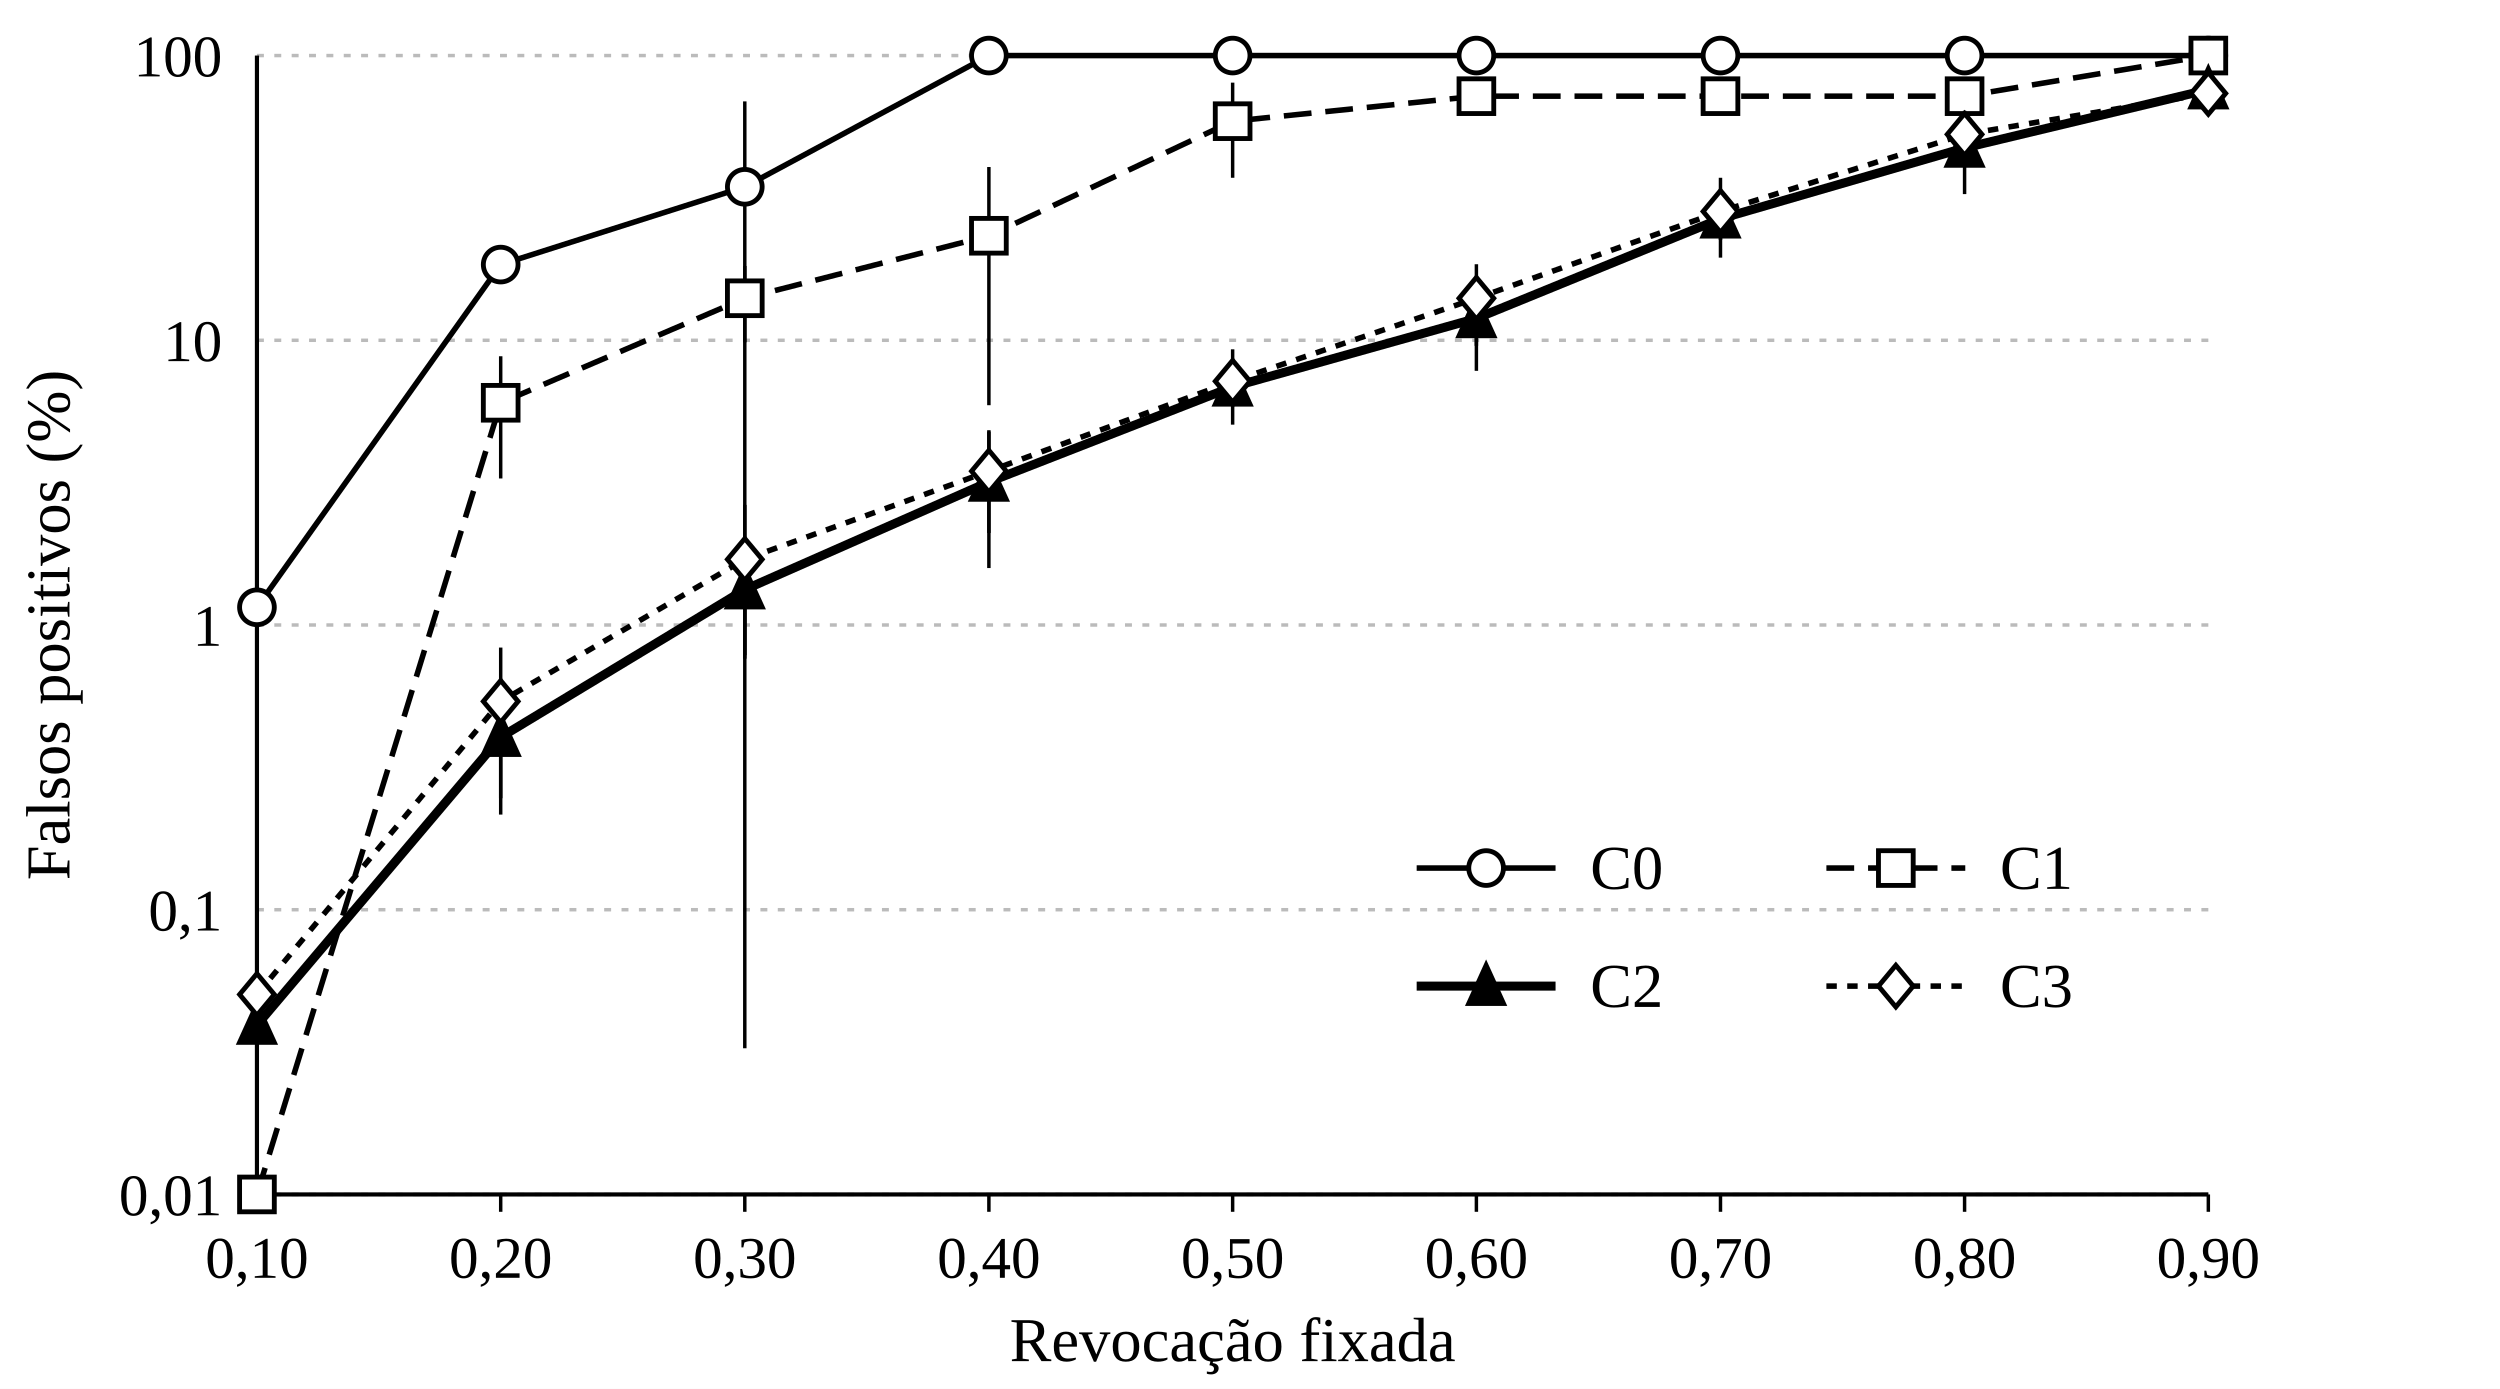
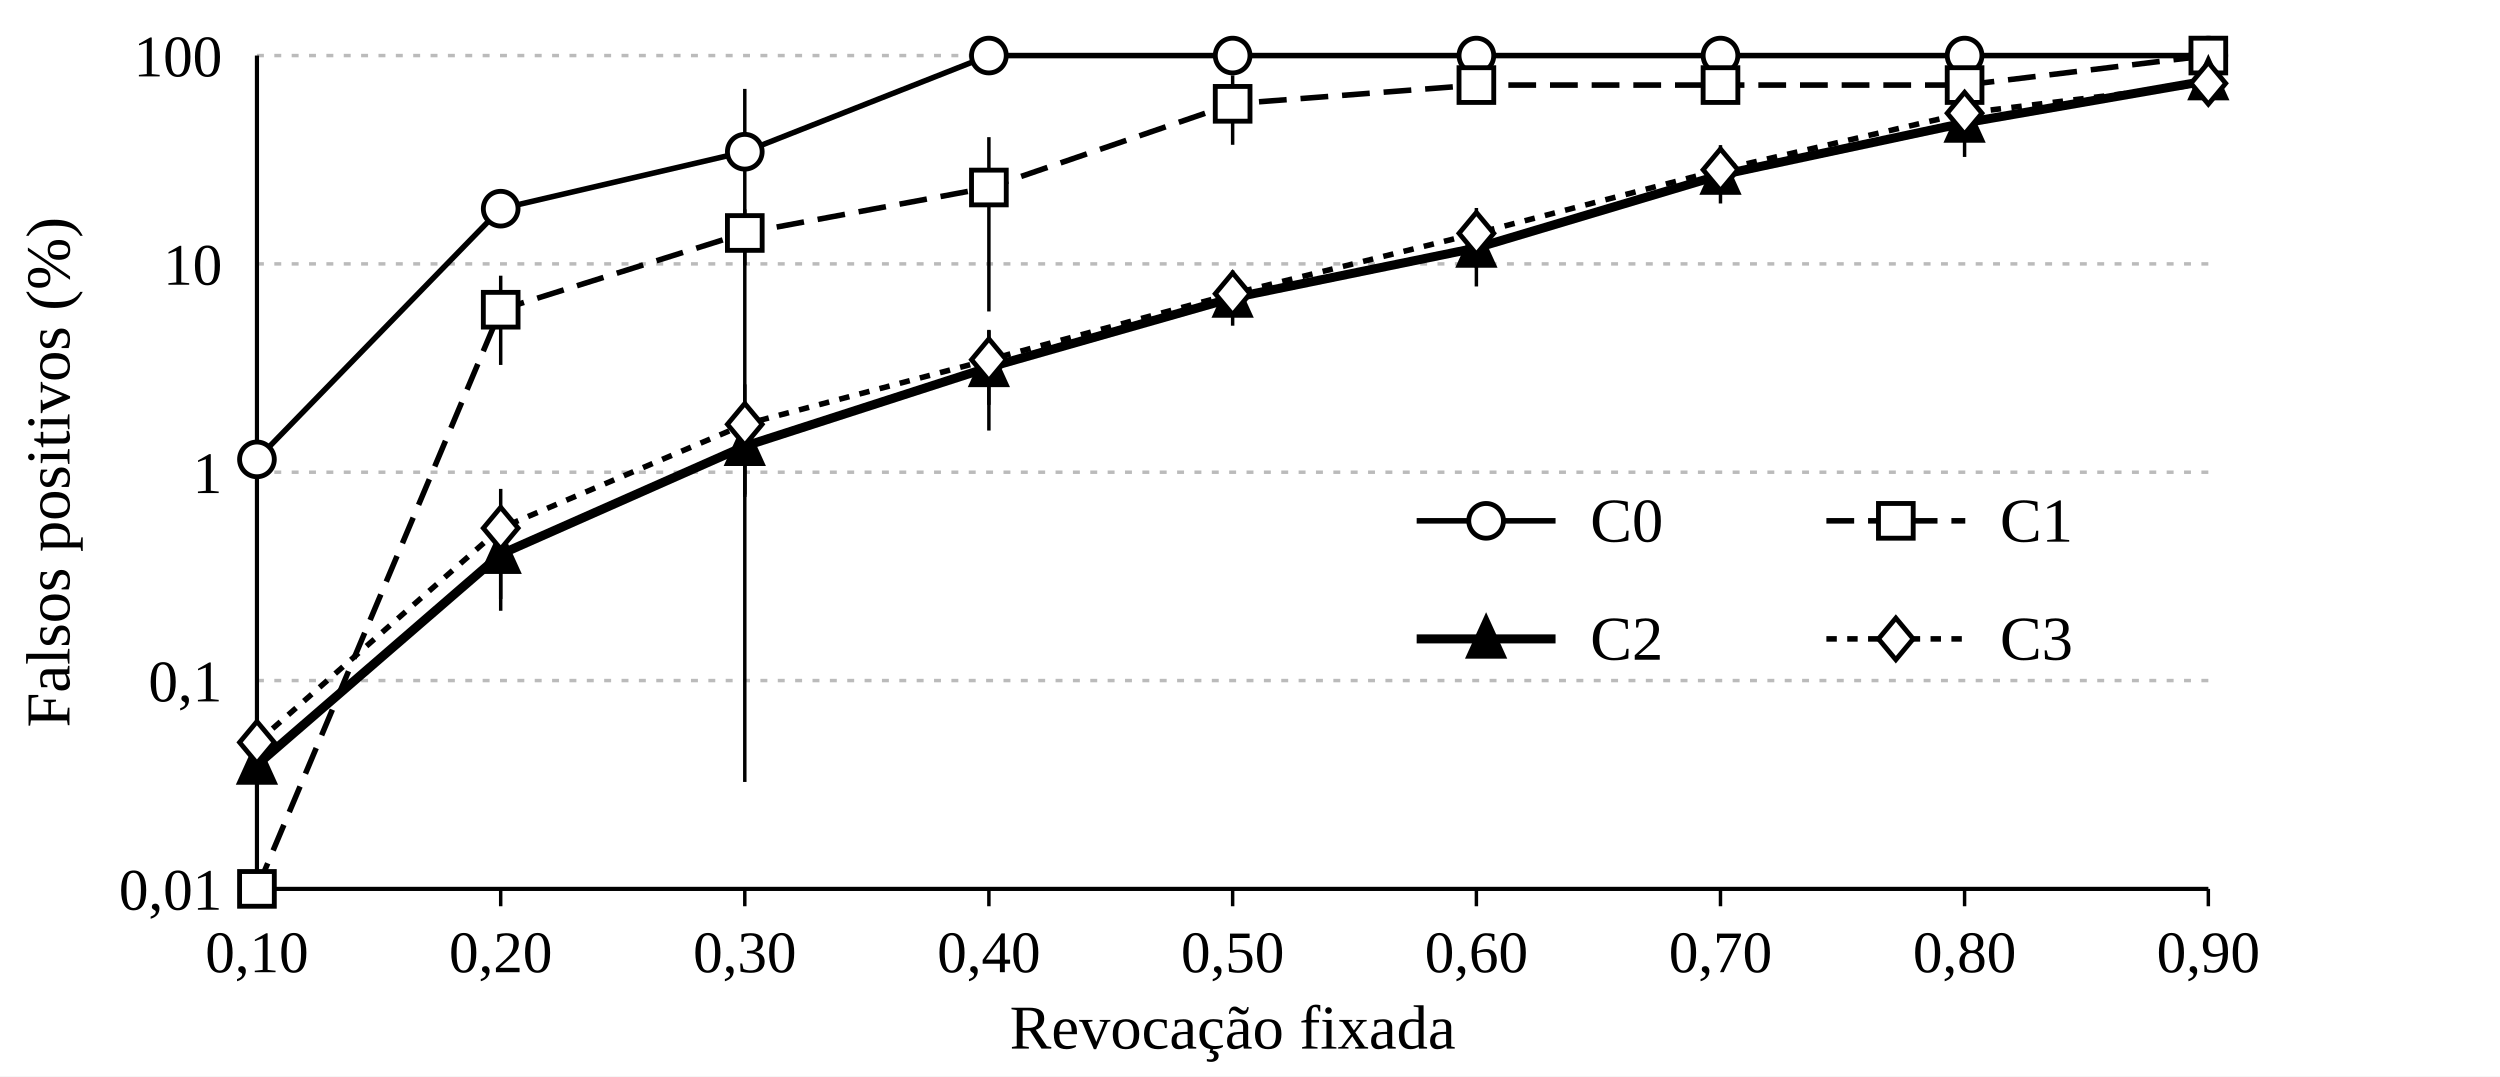
- <svg xmlns="http://www.w3.org/2000/svg" width="720" height="400" viewBox="0 0 720 400">
-   <rect width="720" height="400" fill="#fff" />
+ <svg xmlns="http://www.w3.org/2000/svg" width="720" height="310" viewBox="0 0 720 310">
+   <rect width="720" height="310" fill="#fff" />
  <line x1="74" y1="16.0" x2="636" y2="16.0" stroke="#bbb" stroke-width="1" stroke-dasharray="2 3" />
  <text x="64" y="22.0" text-anchor="end" font-family="Times New Roman, Times, serif" font-size="17">100</text>
-   <line x1="74" y1="98.0" x2="636" y2="98.0" stroke="#bbb" stroke-width="1" stroke-dasharray="2 3" />
-   <text x="64" y="104.0" text-anchor="end" font-family="Times New Roman, Times, serif" font-size="17">10</text>
-   <line x1="74" y1="180.0" x2="636" y2="180.0" stroke="#bbb" stroke-width="1" stroke-dasharray="2 3" />
-   <text x="64" y="186.0" text-anchor="end" font-family="Times New Roman, Times, serif" font-size="17">1</text>
-   <line x1="74" y1="262.0" x2="636" y2="262.0" stroke="#bbb" stroke-width="1" stroke-dasharray="2 3" />
-   <text x="64" y="268.0" text-anchor="end" font-family="Times New Roman, Times, serif" font-size="17">0,1</text>
-   <line x1="74" y1="344.0" x2="636" y2="344.0" stroke="#bbb" stroke-width="1" stroke-dasharray="2 3" />
-   <text x="64" y="350.0" text-anchor="end" font-family="Times New Roman, Times, serif" font-size="17">0,01</text>
-   <line x1="74.0" y1="344" x2="74.0" y2="349" stroke="#000" stroke-width="1" />
-   <text x="74.0" y="368" text-anchor="middle" font-family="Times New Roman, Times, serif" font-size="17">0,10</text>
-   <line x1="144.2" y1="344" x2="144.2" y2="349" stroke="#000" stroke-width="1" />
-   <text x="144.2" y="368" text-anchor="middle" font-family="Times New Roman, Times, serif" font-size="17">0,20</text>
-   <line x1="214.5" y1="344" x2="214.5" y2="349" stroke="#000" stroke-width="1" />
-   <text x="214.5" y="368" text-anchor="middle" font-family="Times New Roman, Times, serif" font-size="17">0,30</text>
-   <line x1="284.8" y1="344" x2="284.8" y2="349" stroke="#000" stroke-width="1" />
-   <text x="284.8" y="368" text-anchor="middle" font-family="Times New Roman, Times, serif" font-size="17">0,40</text>
-   <line x1="355.0" y1="344" x2="355.0" y2="349" stroke="#000" stroke-width="1" />
-   <text x="355.0" y="368" text-anchor="middle" font-family="Times New Roman, Times, serif" font-size="17">0,50</text>
-   <line x1="425.2" y1="344" x2="425.2" y2="349" stroke="#000" stroke-width="1" />
-   <text x="425.2" y="368" text-anchor="middle" font-family="Times New Roman, Times, serif" font-size="17">0,60</text>
-   <line x1="495.5" y1="344" x2="495.5" y2="349" stroke="#000" stroke-width="1" />
-   <text x="495.5" y="368" text-anchor="middle" font-family="Times New Roman, Times, serif" font-size="17">0,70</text>
-   <line x1="565.8" y1="344" x2="565.8" y2="349" stroke="#000" stroke-width="1" />
-   <text x="565.8" y="368" text-anchor="middle" font-family="Times New Roman, Times, serif" font-size="17">0,80</text>
-   <line x1="636.0" y1="344" x2="636.0" y2="349" stroke="#000" stroke-width="1" />
-   <text x="636.0" y="368" text-anchor="middle" font-family="Times New Roman, Times, serif" font-size="17">0,90</text>
-   <line x1="74" y1="344" x2="636" y2="344" stroke="#000" stroke-width="1.2" />
-   <line x1="74" y1="16" x2="74" y2="344" stroke="#000" stroke-width="1.2" />
-   <text x="355" y="392" text-anchor="middle" font-family="Times New Roman, Times, serif" font-size="18">Revocação fixada</text>
-   <text x="20" y="180" text-anchor="middle" font-family="Times New Roman, Times, serif" font-size="18" transform="rotate(-90 20 180)">Falsos positivos (%)</text>
-   <polyline points="74.0,174.9 144.2,76.2 214.5,53.8 284.8,16.0 355.0,16.0 425.2,16.0 495.5,16.0 565.8,16.0 636.0,16.0" fill="none" stroke="#000" stroke-width="1.6" />
-   <line x1="74.0" y1="157.8" x2="74.0" y2="209.3" stroke="#000" stroke-width="1" />
-   <line x1="144.2" y1="73.4" x2="144.2" y2="79.2" stroke="#000" stroke-width="1" />
-   <line x1="214.5" y1="29.2" x2="214.5" y2="301.9" stroke="#000" stroke-width="1" />
-   <circle cx="74.0" cy="174.9" r="5.0" fill="#fff" stroke="#000" stroke-width="1.4" />
-   <circle cx="144.2" cy="76.2" r="5.0" fill="#fff" stroke="#000" stroke-width="1.4" />
-   <circle cx="214.5" cy="53.8" r="5.0" fill="#fff" stroke="#000" stroke-width="1.4" />
+   <line x1="74" y1="76.0" x2="636" y2="76.0" stroke="#bbb" stroke-width="1" stroke-dasharray="2 3" />
+   <text x="64" y="82.0" text-anchor="end" font-family="Times New Roman, Times, serif" font-size="17">10</text>
+   <line x1="74" y1="136.0" x2="636" y2="136.0" stroke="#bbb" stroke-width="1" stroke-dasharray="2 3" />
+   <text x="64" y="142.0" text-anchor="end" font-family="Times New Roman, Times, serif" font-size="17">1</text>
+   <line x1="74" y1="196.0" x2="636" y2="196.0" stroke="#bbb" stroke-width="1" stroke-dasharray="2 3" />
+   <text x="64" y="202.0" text-anchor="end" font-family="Times New Roman, Times, serif" font-size="17">0,1</text>
+   <line x1="74" y1="256.0" x2="636" y2="256.0" stroke="#bbb" stroke-width="1" stroke-dasharray="2 3" />
+   <text x="64" y="262.0" text-anchor="end" font-family="Times New Roman, Times, serif" font-size="17">0,01</text>
+   <line x1="74.0" y1="256" x2="74.0" y2="261" stroke="#000" stroke-width="1" />
+   <text x="74.0" y="280" text-anchor="middle" font-family="Times New Roman, Times, serif" font-size="17">0,10</text>
+   <line x1="144.2" y1="256" x2="144.2" y2="261" stroke="#000" stroke-width="1" />
+   <text x="144.2" y="280" text-anchor="middle" font-family="Times New Roman, Times, serif" font-size="17">0,20</text>
+   <line x1="214.5" y1="256" x2="214.5" y2="261" stroke="#000" stroke-width="1" />
+   <text x="214.5" y="280" text-anchor="middle" font-family="Times New Roman, Times, serif" font-size="17">0,30</text>
+   <line x1="284.8" y1="256" x2="284.8" y2="261" stroke="#000" stroke-width="1" />
+   <text x="284.8" y="280" text-anchor="middle" font-family="Times New Roman, Times, serif" font-size="17">0,40</text>
+   <line x1="355.0" y1="256" x2="355.0" y2="261" stroke="#000" stroke-width="1" />
+   <text x="355.0" y="280" text-anchor="middle" font-family="Times New Roman, Times, serif" font-size="17">0,50</text>
+   <line x1="425.2" y1="256" x2="425.2" y2="261" stroke="#000" stroke-width="1" />
+   <text x="425.2" y="280" text-anchor="middle" font-family="Times New Roman, Times, serif" font-size="17">0,60</text>
+   <line x1="495.5" y1="256" x2="495.5" y2="261" stroke="#000" stroke-width="1" />
+   <text x="495.5" y="280" text-anchor="middle" font-family="Times New Roman, Times, serif" font-size="17">0,70</text>
+   <line x1="565.8" y1="256" x2="565.8" y2="261" stroke="#000" stroke-width="1" />
+   <text x="565.8" y="280" text-anchor="middle" font-family="Times New Roman, Times, serif" font-size="17">0,80</text>
+   <line x1="636.0" y1="256" x2="636.0" y2="261" stroke="#000" stroke-width="1" />
+   <text x="636.0" y="280" text-anchor="middle" font-family="Times New Roman, Times, serif" font-size="17">0,90</text>
+   <line x1="74" y1="256" x2="636" y2="256" stroke="#000" stroke-width="1.2" />
+   <line x1="74" y1="16" x2="74" y2="256" stroke="#000" stroke-width="1.2" />
+   <text x="355" y="302" text-anchor="middle" font-family="Times New Roman, Times, serif" font-size="18">Revocação fixada</text>
+   <text x="20" y="136" text-anchor="middle" font-family="Times New Roman, Times, serif" font-size="18" transform="rotate(-90 20 136)">Falsos positivos (%)</text>
+   <polyline points="74.0,132.3 144.2,60.1 214.5,43.7 284.8,16.0 355.0,16.0 425.2,16.0 495.5,16.0 565.8,16.0 636.0,16.0" fill="none" stroke="#000" stroke-width="1.6" />
+   <line x1="74.0" y1="119.7" x2="74.0" y2="157.4" stroke="#000" stroke-width="1" />
+   <line x1="144.2" y1="58.0" x2="144.2" y2="62.3" stroke="#000" stroke-width="1" />
+   <line x1="214.5" y1="25.6" x2="214.5" y2="225.2" stroke="#000" stroke-width="1" />
+   <circle cx="74.0" cy="132.3" r="5.0" fill="#fff" stroke="#000" stroke-width="1.4" />
+   <circle cx="144.2" cy="60.1" r="5.0" fill="#fff" stroke="#000" stroke-width="1.4" />
+   <circle cx="214.5" cy="43.7" r="5.0" fill="#fff" stroke="#000" stroke-width="1.4" />
  <circle cx="284.8" cy="16.0" r="5.0" fill="#fff" stroke="#000" stroke-width="1.4" />
  <circle cx="355.0" cy="16.0" r="5.0" fill="#fff" stroke="#000" stroke-width="1.4" />
  <circle cx="425.2" cy="16.0" r="5.0" fill="#fff" stroke="#000" stroke-width="1.4" />
  <circle cx="495.5" cy="16.0" r="5.0" fill="#fff" stroke="#000" stroke-width="1.4" />
  <circle cx="565.8" cy="16.0" r="5.0" fill="#fff" stroke="#000" stroke-width="1.4" />
  <circle cx="636.0" cy="16.0" r="5.0" fill="#fff" stroke="#000" stroke-width="1.4" />
-   <polyline points="74.0,344.0 144.2,116.0 214.5,85.9 284.8,67.9 355.0,34.9 425.2,27.7 495.5,27.7 565.8,27.7 636.0,16.0" fill="none" stroke="#000" stroke-width="1.6" stroke-dasharray="8 4" />
-   <line x1="74.0" y1="304.7" x2="74.0" y2="344.0" stroke="#000" stroke-width="1" />
-   <line x1="144.2" y1="102.6" x2="144.2" y2="137.8" stroke="#000" stroke-width="1" />
-   <line x1="214.5" y1="76.6" x2="214.5" y2="98.6" stroke="#000" stroke-width="1" />
-   <line x1="284.8" y1="48.1" x2="284.8" y2="116.7" stroke="#000" stroke-width="1" />
-   <line x1="355.0" y1="23.8" x2="355.0" y2="51.2" stroke="#000" stroke-width="1" />
-   <line x1="425.2" y1="27.4" x2="425.2" y2="27.9" stroke="#000" stroke-width="1" />
-   <line x1="495.5" y1="27.4" x2="495.5" y2="27.9" stroke="#000" stroke-width="1" />
-   <line x1="565.8" y1="27.4" x2="565.8" y2="27.9" stroke="#000" stroke-width="1" />
-   <rect x="69.0" y="339.0" width="10.0" height="10.0" fill="#fff" stroke="#000" stroke-width="1.4" />
-   <rect x="139.2" y="111.0" width="10.0" height="10.0" fill="#fff" stroke="#000" stroke-width="1.4" />
-   <rect x="209.5" y="80.9" width="10.0" height="10.0" fill="#fff" stroke="#000" stroke-width="1.4" />
-   <rect x="279.8" y="62.9" width="10.0" height="10.0" fill="#fff" stroke="#000" stroke-width="1.4" />
-   <rect x="350.0" y="29.9" width="10.0" height="10.0" fill="#fff" stroke="#000" stroke-width="1.4" />
-   <rect x="420.2" y="22.7" width="10.0" height="10.0" fill="#fff" stroke="#000" stroke-width="1.4" />
-   <rect x="490.5" y="22.7" width="10.0" height="10.0" fill="#fff" stroke="#000" stroke-width="1.4" />
-   <rect x="560.8" y="22.7" width="10.0" height="10.0" fill="#fff" stroke="#000" stroke-width="1.4" />
+   <polyline points="74.0,256.0 144.2,89.2 214.5,67.1 284.8,54.0 355.0,29.9 425.2,24.5 495.5,24.5 565.8,24.5 636.0,16.0" fill="none" stroke="#000" stroke-width="1.6" stroke-dasharray="8 4" />
+   <line x1="74.0" y1="227.2" x2="74.0" y2="256.0" stroke="#000" stroke-width="1" />
+   <line x1="144.2" y1="79.4" x2="144.2" y2="105.1" stroke="#000" stroke-width="1" />
+   <line x1="214.5" y1="60.3" x2="214.5" y2="76.4" stroke="#000" stroke-width="1" />
+   <line x1="284.8" y1="39.5" x2="284.8" y2="89.7" stroke="#000" stroke-width="1" />
+   <line x1="355.0" y1="21.7" x2="355.0" y2="41.7" stroke="#000" stroke-width="1" />
+   <line x1="425.2" y1="24.4" x2="425.2" y2="24.7" stroke="#000" stroke-width="1" />
+   <line x1="495.5" y1="24.4" x2="495.5" y2="24.7" stroke="#000" stroke-width="1" />
+   <line x1="565.8" y1="24.4" x2="565.8" y2="24.7" stroke="#000" stroke-width="1" />
+   <rect x="69.0" y="251.0" width="10.0" height="10.0" fill="#fff" stroke="#000" stroke-width="1.4" />
+   <rect x="139.2" y="84.2" width="10.0" height="10.0" fill="#fff" stroke="#000" stroke-width="1.4" />
+   <rect x="209.5" y="62.1" width="10.0" height="10.0" fill="#fff" stroke="#000" stroke-width="1.4" />
+   <rect x="279.8" y="49.0" width="10.0" height="10.0" fill="#fff" stroke="#000" stroke-width="1.4" />
+   <rect x="350.0" y="24.9" width="10.0" height="10.0" fill="#fff" stroke="#000" stroke-width="1.4" />
+   <rect x="420.2" y="19.5" width="10.0" height="10.0" fill="#fff" stroke="#000" stroke-width="1.4" />
+   <rect x="490.5" y="19.5" width="10.0" height="10.0" fill="#fff" stroke="#000" stroke-width="1.4" />
+   <rect x="560.8" y="19.5" width="10.0" height="10.0" fill="#fff" stroke="#000" stroke-width="1.4" />
  <rect x="631.0" y="11.0" width="10.0" height="10.0" fill="#fff" stroke="#000" stroke-width="1.4" />
-   <polyline points="74.0,295.2 144.2,212.3 214.5,169.8 284.8,138.8 355.0,111.4 425.2,91.7 495.5,63.0 565.8,42.6 636.0,25.8" fill="none" stroke="#000" stroke-width="2.6" />
-   <line x1="74.0" y1="282.8" x2="74.0" y2="314.5" stroke="#000" stroke-width="1" />
-   <line x1="144.2" y1="198.7" x2="144.2" y2="234.6" stroke="#000" stroke-width="1" />
-   <line x1="214.5" y1="157.5" x2="214.5" y2="188.7" stroke="#000" stroke-width="1" />
-   <line x1="284.8" y1="124.3" x2="284.8" y2="163.6" stroke="#000" stroke-width="1" />
-   <line x1="355.0" y1="106.6" x2="355.0" y2="117.1" stroke="#000" stroke-width="1" />
-   <line x1="425.2" y1="81.1" x2="425.2" y2="106.8" stroke="#000" stroke-width="1" />
-   <line x1="495.5" y1="57.7" x2="495.5" y2="69.1" stroke="#000" stroke-width="1" />
-   <line x1="565.8" y1="32.9" x2="565.8" y2="55.9" stroke="#000" stroke-width="1" />
-   <line x1="636.0" y1="25.1" x2="636.0" y2="26.4" stroke="#000" stroke-width="1" />
-   <polygon points="74.0,289.2 69.0,300.2 79.0,300.2" fill="#000" stroke="#000" stroke-width="1.4" />
-   <polygon points="144.2,206.3 139.2,217.3 149.2,217.3" fill="#000" stroke="#000" stroke-width="1.4" />
-   <polygon points="214.5,163.8 209.5,174.8 219.5,174.8" fill="#000" stroke="#000" stroke-width="1.4" />
-   <polygon points="284.8,132.8 279.8,143.8 289.8,143.8" fill="#000" stroke="#000" stroke-width="1.4" />
-   <polygon points="355.0,105.4 350.0,116.4 360.0,116.4" fill="#000" stroke="#000" stroke-width="1.4" />
-   <polygon points="425.2,85.7 420.2,96.7 430.2,96.7" fill="#000" stroke="#000" stroke-width="1.4" />
-   <polygon points="495.5,57.0 490.5,68.0 500.5,68.0" fill="#000" stroke="#000" stroke-width="1.4" />
-   <polygon points="565.8,36.6 560.8,47.6 570.8,47.6" fill="#000" stroke="#000" stroke-width="1.4" />
-   <polygon points="636.0,19.8 631.0,30.8 641.0,30.8" fill="#000" stroke="#000" stroke-width="1.4" />
-   <polyline points="74.0,286.4 144.2,202.0 214.5,161.1 284.8,135.7 355.0,109.8 425.2,85.9 495.5,60.9 565.8,38.7 636.0,26.9" fill="none" stroke="#000" stroke-width="1.6" stroke-dasharray="3 3" />
-   <line x1="74.0" y1="269.5" x2="74.0" y2="319.7" stroke="#000" stroke-width="1" />
-   <line x1="144.2" y1="186.5" x2="144.2" y2="229.9" stroke="#000" stroke-width="1" />
-   <line x1="214.5" y1="145.4" x2="214.5" y2="189.7" stroke="#000" stroke-width="1" />
-   <line x1="284.8" y1="123.9" x2="284.8" y2="153.5" stroke="#000" stroke-width="1" />
-   <line x1="355.0" y1="100.6" x2="355.0" y2="122.3" stroke="#000" stroke-width="1" />
-   <line x1="425.2" y1="76.1" x2="425.2" y2="99.6" stroke="#000" stroke-width="1" />
-   <line x1="495.5" y1="51.2" x2="495.5" y2="74.2" stroke="#000" stroke-width="1" />
-   <line x1="565.8" y1="31.9" x2="565.8" y2="47.1" stroke="#000" stroke-width="1" />
-   <line x1="636.0" y1="23.8" x2="636.0" y2="30.3" stroke="#000" stroke-width="1" />
-   <polygon points="74.0,280.4 79.0,286.4 74.0,292.4 69.0,286.4" fill="#fff" stroke="#000" stroke-width="1.4" />
-   <polygon points="144.2,196.0 149.2,202.0 144.2,208.0 139.2,202.0" fill="#fff" stroke="#000" stroke-width="1.4" />
-   <polygon points="214.5,155.1 219.5,161.1 214.5,167.1 209.5,161.1" fill="#fff" stroke="#000" stroke-width="1.4" />
-   <polygon points="284.8,129.7 289.8,135.7 284.8,141.7 279.8,135.7" fill="#fff" stroke="#000" stroke-width="1.4" />
-   <polygon points="355.0,103.8 360.0,109.8 355.0,115.8 350.0,109.8" fill="#fff" stroke="#000" stroke-width="1.4" />
-   <polygon points="425.2,79.9 430.2,85.9 425.2,91.9 420.2,85.9" fill="#fff" stroke="#000" stroke-width="1.4" />
-   <polygon points="495.5,54.9 500.5,60.9 495.5,66.9 490.5,60.9" fill="#fff" stroke="#000" stroke-width="1.4" />
-   <polygon points="565.8,32.7 570.8,38.7 565.8,44.7 560.8,38.7" fill="#fff" stroke="#000" stroke-width="1.4" />
-   <polygon points="636.0,20.9 641.0,26.9 636.0,32.9 631.0,26.9" fill="#fff" stroke="#000" stroke-width="1.4" />
-   <line x1="408.0" y1="250.0" x2="448.0" y2="250.0" stroke="#000" stroke-width="1.6" />
-   <circle cx="428.0" cy="250.0" r="5.0" fill="#fff" stroke="#000" stroke-width="1.4" />
-   <text x="458.0" y="256.0" font-family="Times New Roman, Times, serif" font-size="18">C0</text>
-   <line x1="526.0" y1="250.0" x2="566.0" y2="250.0" stroke="#000" stroke-width="1.6" stroke-dasharray="8 4" />
-   <rect x="541.0" y="245.0" width="10.0" height="10.0" fill="#fff" stroke="#000" stroke-width="1.4" />
-   <text x="576.0" y="256.0" font-family="Times New Roman, Times, serif" font-size="18">C1</text>
-   <line x1="408.0" y1="284.0" x2="448.0" y2="284.0" stroke="#000" stroke-width="2.6" />
-   <polygon points="428.0,278.0 423.0,289.0 433.0,289.0" fill="#000" stroke="#000" stroke-width="1.4" />
-   <text x="458.0" y="290.0" font-family="Times New Roman, Times, serif" font-size="18">C2</text>
-   <line x1="526.0" y1="284.0" x2="566.0" y2="284.0" stroke="#000" stroke-width="1.6" stroke-dasharray="3 3" />
-   <polygon points="546.0,278.0 551.0,284.0 546.0,290.0 541.0,284.0" fill="#fff" stroke="#000" stroke-width="1.4" />
-   <text x="576.0" y="290.0" font-family="Times New Roman, Times, serif" font-size="18">C3</text>
+   <polyline points="74.0,220.3 144.2,159.6 214.5,128.5 284.8,105.8 355.0,85.8 425.2,71.4 495.5,50.4 565.8,35.4 636.0,23.2" fill="none" stroke="#000" stroke-width="2.6" />
+   <line x1="74.0" y1="211.2" x2="74.0" y2="234.4" stroke="#000" stroke-width="1" />
+   <line x1="144.2" y1="149.7" x2="144.2" y2="175.9" stroke="#000" stroke-width="1" />
+   <line x1="214.5" y1="119.6" x2="214.5" y2="142.4" stroke="#000" stroke-width="1" />
+   <line x1="284.8" y1="95.2" x2="284.8" y2="124.0" stroke="#000" stroke-width="1" />
+   <line x1="355.0" y1="82.3" x2="355.0" y2="90.0" stroke="#000" stroke-width="1" />
+   <line x1="425.2" y1="63.6" x2="425.2" y2="82.5" stroke="#000" stroke-width="1" />
+   <line x1="495.5" y1="46.5" x2="495.5" y2="54.9" stroke="#000" stroke-width="1" />
+   <line x1="565.8" y1="28.4" x2="565.8" y2="45.2" stroke="#000" stroke-width="1" />
+   <line x1="636.0" y1="22.7" x2="636.0" y2="23.6" stroke="#000" stroke-width="1" />
+   <polygon points="74.0,214.3 69.0,225.3 79.0,225.3" fill="#000" stroke="#000" stroke-width="1.4" />
+   <polygon points="144.2,153.6 139.2,164.6 149.2,164.6" fill="#000" stroke="#000" stroke-width="1.4" />
+   <polygon points="214.5,122.5 209.5,133.5 219.5,133.5" fill="#000" stroke="#000" stroke-width="1.4" />
+   <polygon points="284.8,99.8 279.8,110.8 289.8,110.8" fill="#000" stroke="#000" stroke-width="1.4" />
+   <polygon points="355.0,79.8 350.0,90.8 360.0,90.8" fill="#000" stroke="#000" stroke-width="1.4" />
+   <polygon points="425.2,65.4 420.2,76.4 430.2,76.4" fill="#000" stroke="#000" stroke-width="1.4" />
+   <polygon points="495.5,44.4 490.5,55.4 500.5,55.4" fill="#000" stroke="#000" stroke-width="1.4" />
+   <polygon points="565.8,29.4 560.8,40.4 570.8,40.4" fill="#000" stroke="#000" stroke-width="1.4" />
+   <polygon points="636.0,17.2 631.0,28.2 641.0,28.2" fill="#000" stroke="#000" stroke-width="1.4" />
+   <polyline points="74.0,213.8 144.2,152.1 214.5,122.2 284.8,103.6 355.0,84.6 425.2,67.2 495.5,48.9 565.8,32.6 636.0,24.0" fill="none" stroke="#000" stroke-width="1.6" stroke-dasharray="3 3" />
+   <line x1="74.0" y1="201.5" x2="74.0" y2="238.2" stroke="#000" stroke-width="1" />
+   <line x1="144.2" y1="140.8" x2="144.2" y2="172.5" stroke="#000" stroke-width="1" />
+   <line x1="214.5" y1="110.7" x2="214.5" y2="143.1" stroke="#000" stroke-width="1" />
+   <line x1="284.8" y1="95.0" x2="284.8" y2="116.6" stroke="#000" stroke-width="1" />
+   <line x1="355.0" y1="77.9" x2="355.0" y2="93.8" stroke="#000" stroke-width="1" />
+   <line x1="425.2" y1="59.9" x2="425.2" y2="77.2" stroke="#000" stroke-width="1" />
+   <line x1="495.5" y1="41.8" x2="495.5" y2="58.6" stroke="#000" stroke-width="1" />
+   <line x1="565.8" y1="27.6" x2="565.8" y2="38.8" stroke="#000" stroke-width="1" />
+   <line x1="636.0" y1="21.7" x2="636.0" y2="26.5" stroke="#000" stroke-width="1" />
+   <polygon points="74.0,207.8 79.0,213.8 74.0,219.8 69.0,213.8" fill="#fff" stroke="#000" stroke-width="1.4" />
+   <polygon points="144.2,146.1 149.2,152.1 144.2,158.1 139.2,152.1" fill="#fff" stroke="#000" stroke-width="1.4" />
+   <polygon points="214.5,116.2 219.5,122.2 214.5,128.2 209.5,122.2" fill="#fff" stroke="#000" stroke-width="1.4" />
+   <polygon points="284.8,97.6 289.8,103.6 284.8,109.6 279.8,103.6" fill="#fff" stroke="#000" stroke-width="1.4" />
+   <polygon points="355.0,78.6 360.0,84.6 355.0,90.6 350.0,84.6" fill="#fff" stroke="#000" stroke-width="1.4" />
+   <polygon points="425.2,61.2 430.2,67.2 425.2,73.2 420.2,67.2" fill="#fff" stroke="#000" stroke-width="1.4" />
+   <polygon points="495.5,42.9 500.5,48.9 495.5,54.9 490.5,48.9" fill="#fff" stroke="#000" stroke-width="1.4" />
+   <polygon points="565.8,26.6 570.8,32.6 565.8,38.6 560.8,32.6" fill="#fff" stroke="#000" stroke-width="1.4" />
+   <polygon points="636.0,18.0 641.0,24.0 636.0,30.0 631.0,24.0" fill="#fff" stroke="#000" stroke-width="1.4" />
+   <line x1="408.0" y1="150.0" x2="448.0" y2="150.0" stroke="#000" stroke-width="1.6" />
+   <circle cx="428.0" cy="150.0" r="5.0" fill="#fff" stroke="#000" stroke-width="1.4" />
+   <text x="458.0" y="156.0" font-family="Times New Roman, Times, serif" font-size="18">C0</text>
+   <line x1="526.0" y1="150.0" x2="566.0" y2="150.0" stroke="#000" stroke-width="1.6" stroke-dasharray="8 4" />
+   <rect x="541.0" y="145.0" width="10.0" height="10.0" fill="#fff" stroke="#000" stroke-width="1.4" />
+   <text x="576.0" y="156.0" font-family="Times New Roman, Times, serif" font-size="18">C1</text>
+   <line x1="408.0" y1="184.0" x2="448.0" y2="184.0" stroke="#000" stroke-width="2.6" />
+   <polygon points="428.0,178.0 423.0,189.0 433.0,189.0" fill="#000" stroke="#000" stroke-width="1.4" />
+   <text x="458.0" y="190.0" font-family="Times New Roman, Times, serif" font-size="18">C2</text>
+   <line x1="526.0" y1="184.0" x2="566.0" y2="184.0" stroke="#000" stroke-width="1.6" stroke-dasharray="3 3" />
+   <polygon points="546.0,178.0 551.0,184.0 546.0,190.0 541.0,184.0" fill="#fff" stroke="#000" stroke-width="1.4" />
+   <text x="576.0" y="190.0" font-family="Times New Roman, Times, serif" font-size="18">C3</text>
</svg>
